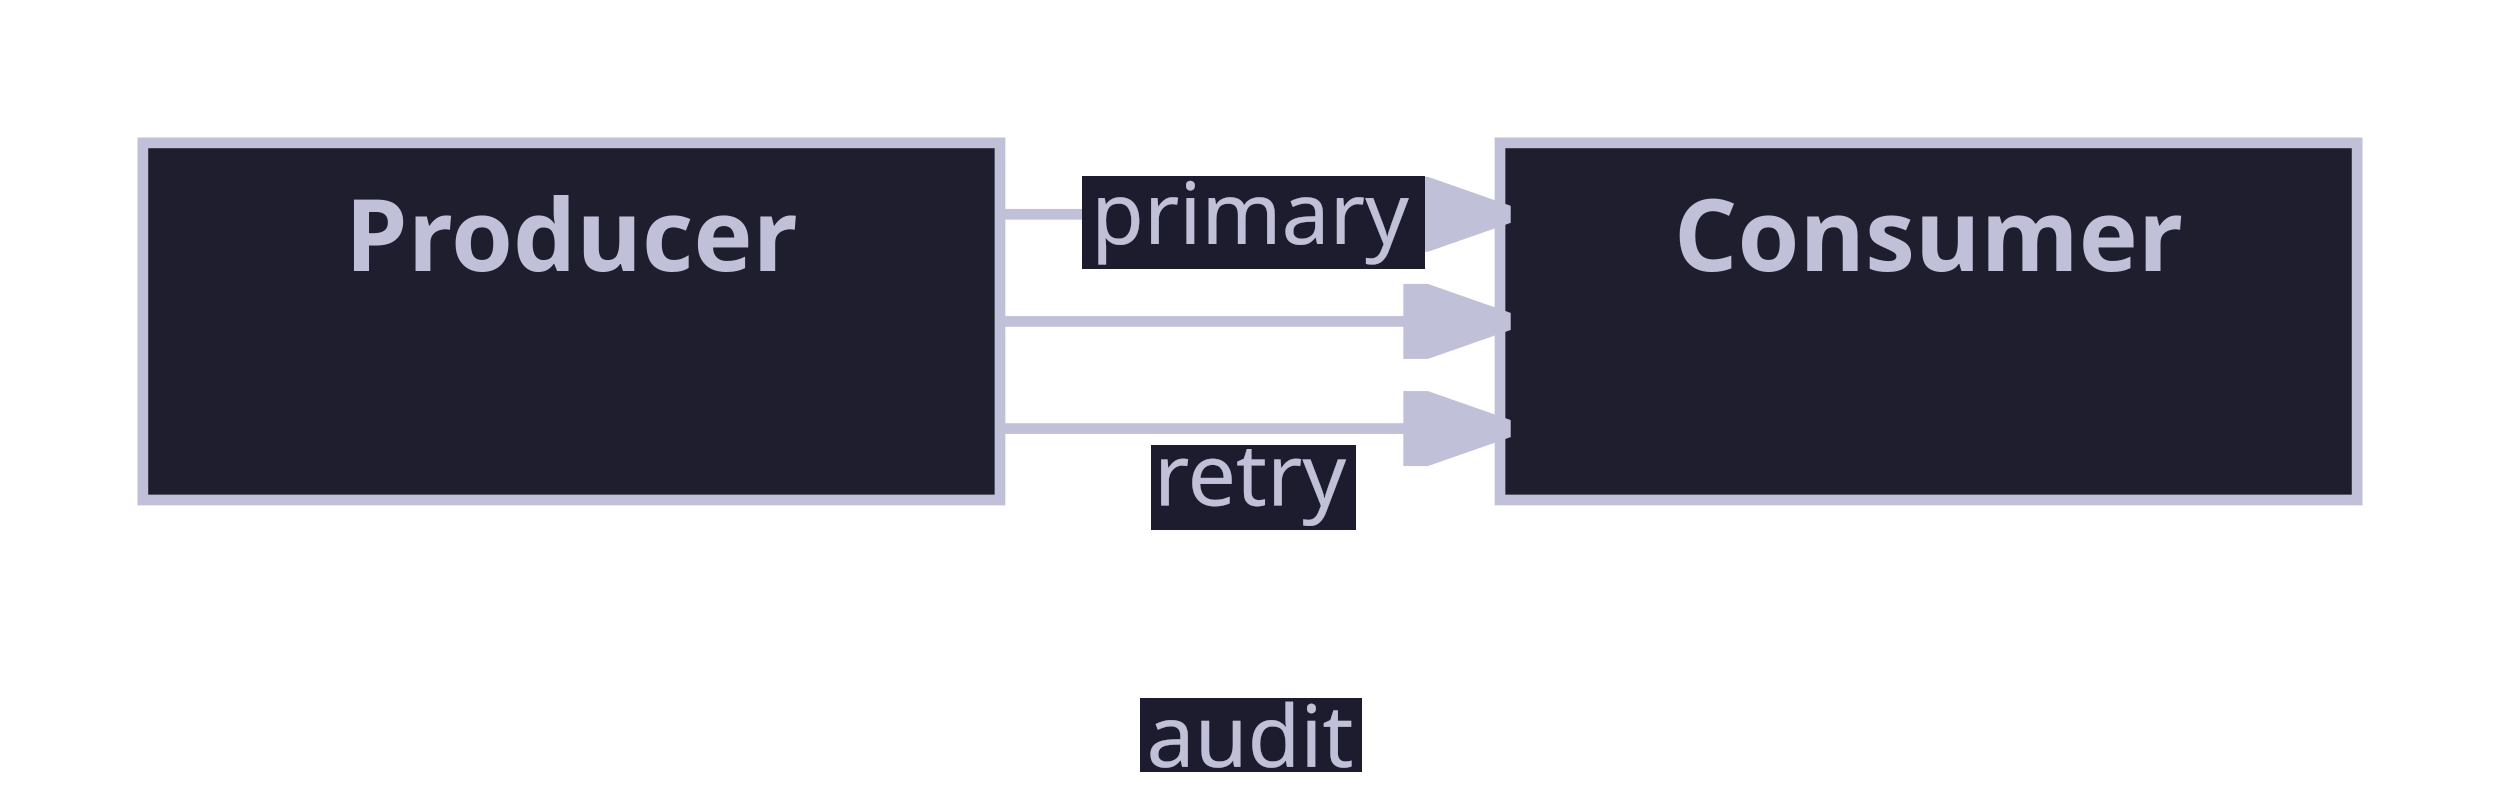
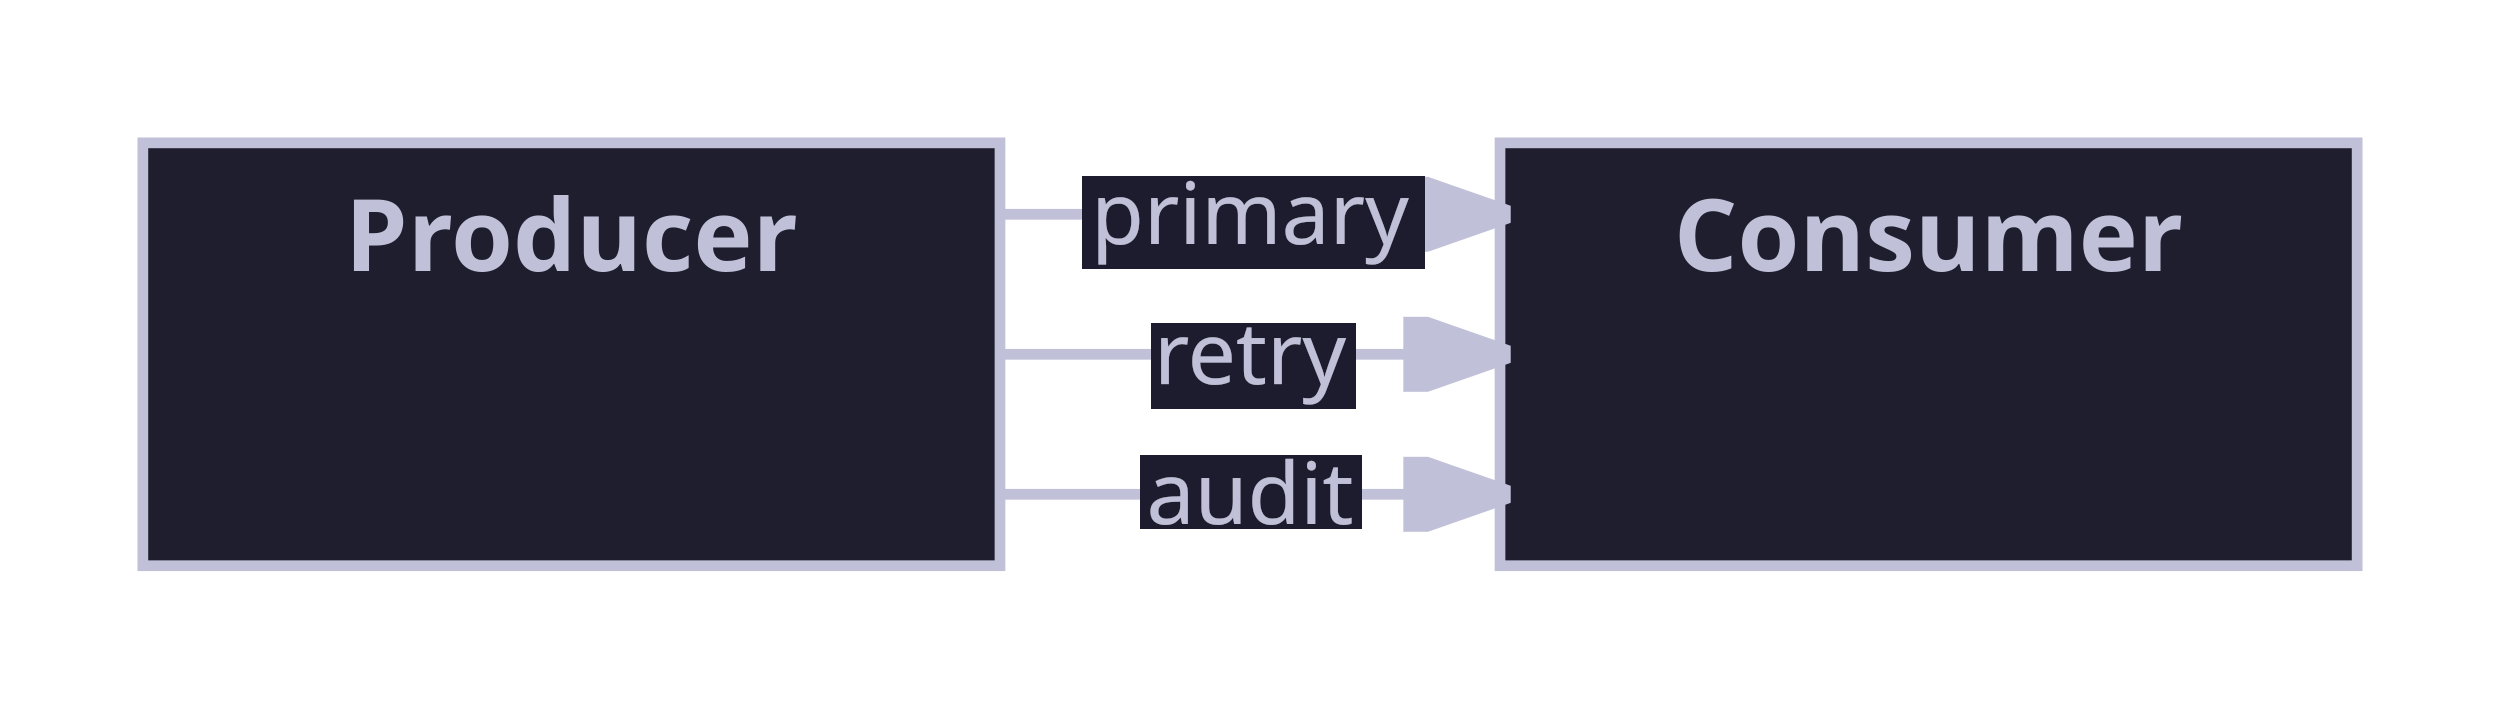
- <svg xmlns="http://www.w3.org/2000/svg" width="350.00" height="113.00" viewBox="0 0 350.00 113.00">
+ <svg xmlns="http://www.w3.org/2000/svg" width="350.00" height="99.20" viewBox="0 0 350.00 99.20">
  <defs>
    <marker id="line-end-open-chevron" markerWidth="10" markerHeight="7" refX="9" refY="3.5" orient="auto">
      <polyline points="0 0, 10 3.5, 0 7" fill="none" stroke="#C0C0D8" stroke-width="1.50" />
    </marker>
    <marker id="line-end-hollow-triangle" markerWidth="10" markerHeight="7" refX="9" refY="3.5" orient="auto">
      <polygon points="0 0, 10 3.5, 0 7" fill="#1E1E2E" stroke="#C0C0D8" stroke-width="1.50" />
    </marker>
    <marker id="line-end-filled-arrow" markerWidth="10" markerHeight="7" refX="9" refY="3.5" orient="auto">
      <polygon points="0 0, 10 3.5, 0 7" fill="#C0C0D8" stroke="#C0C0D8" stroke-width="1.50" />
    </marker>
    <marker id="line-end-hollow-triangle-crossbar" markerWidth="10" markerHeight="7" refX="9" refY="3.5" orient="auto">
      <polygon points="0 0, 10 3.5, 0 7" fill="#1E1E2E" stroke="#C0C0D8" stroke-width="1.50" />
      <line x1="7" y1="0" x2="7" y2="7" stroke="#C0C0D8" stroke-width="1.50" />
    </marker>
    <marker id="line-end-hollow-diamond" markerWidth="14" markerHeight="8" refX="13" refY="4" orient="auto">
      <polygon points="1 4, 7 0, 13 4, 7 8" fill="#1E1E2E" stroke="#C0C0D8" stroke-width="1.50" />
    </marker>
    <marker id="line-end-filled-diamond" markerWidth="14" markerHeight="8" refX="13" refY="4" orient="auto">
      <polygon points="1 4, 7 0, 13 4, 7 8" fill="#C0C0D8" stroke="#C0C0D8" stroke-width="1.50" />
    </marker>
    <marker id="line-end-circle" markerWidth="10" markerHeight="10" refX="9" refY="5" orient="auto">
      <circle cx="5" cy="5" r="4" fill="#1E1E2E" stroke="#C0C0D8" stroke-width="1.50" />
    </marker>
    <marker id="line-end-bar" markerWidth="4" markerHeight="12" refX="2" refY="6" orient="auto">
      <line x1="2" y1="0" x2="2" y2="12" stroke="#C0C0D8" stroke-width="1.50" />
    </marker>
    <filter id="label-bg" x="-0.05" y="-0.05" width="1.1" height="1.1">
      <feFlood flood-color="#1E1E2E" />
      <feComposite in="SourceGraphic" operator="over" />
    </filter>
  </defs>
-   <rect x="20.00" y="20.00" width="120.00" height="50.00" fill="#1E1E2E" stroke="#C0C0D8" stroke-width="1.50" />
+   <rect x="20.00" y="20.00" width="120.00" height="59.20" fill="#1E1E2E" stroke="#C0C0D8" stroke-width="1.50" />
  <text x="80.00" y="33.00" font-family="Noto Sans, sans-serif" font-size="14.00" font-weight="bold" fill="#C0C0D8" text-anchor="middle" dominant-baseline="middle">Producer</text>
-   <rect x="210.00" y="20.00" width="120.00" height="50.00" fill="#1E1E2E" stroke="#C0C0D8" stroke-width="1.50" />
+   <rect x="210.00" y="20.00" width="120.00" height="59.20" fill="#1E1E2E" stroke="#C0C0D8" stroke-width="1.50" />
  <text x="270.00" y="33.00" font-family="Noto Sans, sans-serif" font-size="14.00" font-weight="bold" fill="#C0C0D8" text-anchor="middle" dominant-baseline="middle">Consumer</text>
  <path d="M 140.00 30.00 L 210.00 30.00" fill="none" stroke="#C0C0D8" stroke-width="1.50" marker-end="url(#line-end-filled-arrow)" />
-   <path d="M 140.00 45.00 L 210.00 45.00" fill="none" stroke="#C0C0D8" stroke-width="1.50" marker-end="url(#line-end-filled-arrow)" />
-   <path d="M 140.00 60.00 L 210.00 60.00" fill="none" stroke="#C0C0D8" stroke-width="1.50" marker-end="url(#line-end-filled-arrow)" />
+   <path d="M 140.00 49.60 L 210.00 49.60" fill="none" stroke="#C0C0D8" stroke-width="1.50" marker-end="url(#line-end-filled-arrow)" />
+   <path d="M 140.00 69.20 L 210.00 69.20" fill="none" stroke="#C0C0D8" stroke-width="1.50" marker-end="url(#line-end-filled-arrow)" />
  <text x="175.00" y="30.00" font-family="Noto Sans, sans-serif" font-size="12.00" fill="#C0C0D8" text-anchor="middle" dominant-baseline="middle" filter="url(#label-bg)">primary</text>
-   <text x="175.00" y="66.60" font-family="Noto Sans, sans-serif" font-size="12.00" fill="#C0C0D8" text-anchor="middle" dominant-baseline="middle" filter="url(#label-bg)">retry</text>
-   <text x="175.00" y="103.20" font-family="Noto Sans, sans-serif" font-size="12.00" fill="#C0C0D8" text-anchor="middle" dominant-baseline="middle" filter="url(#label-bg)">audit</text>
+   <text x="175.00" y="49.60" font-family="Noto Sans, sans-serif" font-size="12.00" fill="#C0C0D8" text-anchor="middle" dominant-baseline="middle" filter="url(#label-bg)">retry</text>
+   <text x="175.00" y="69.20" font-family="Noto Sans, sans-serif" font-size="12.00" fill="#C0C0D8" text-anchor="middle" dominant-baseline="middle" filter="url(#label-bg)">audit</text>
</svg>
